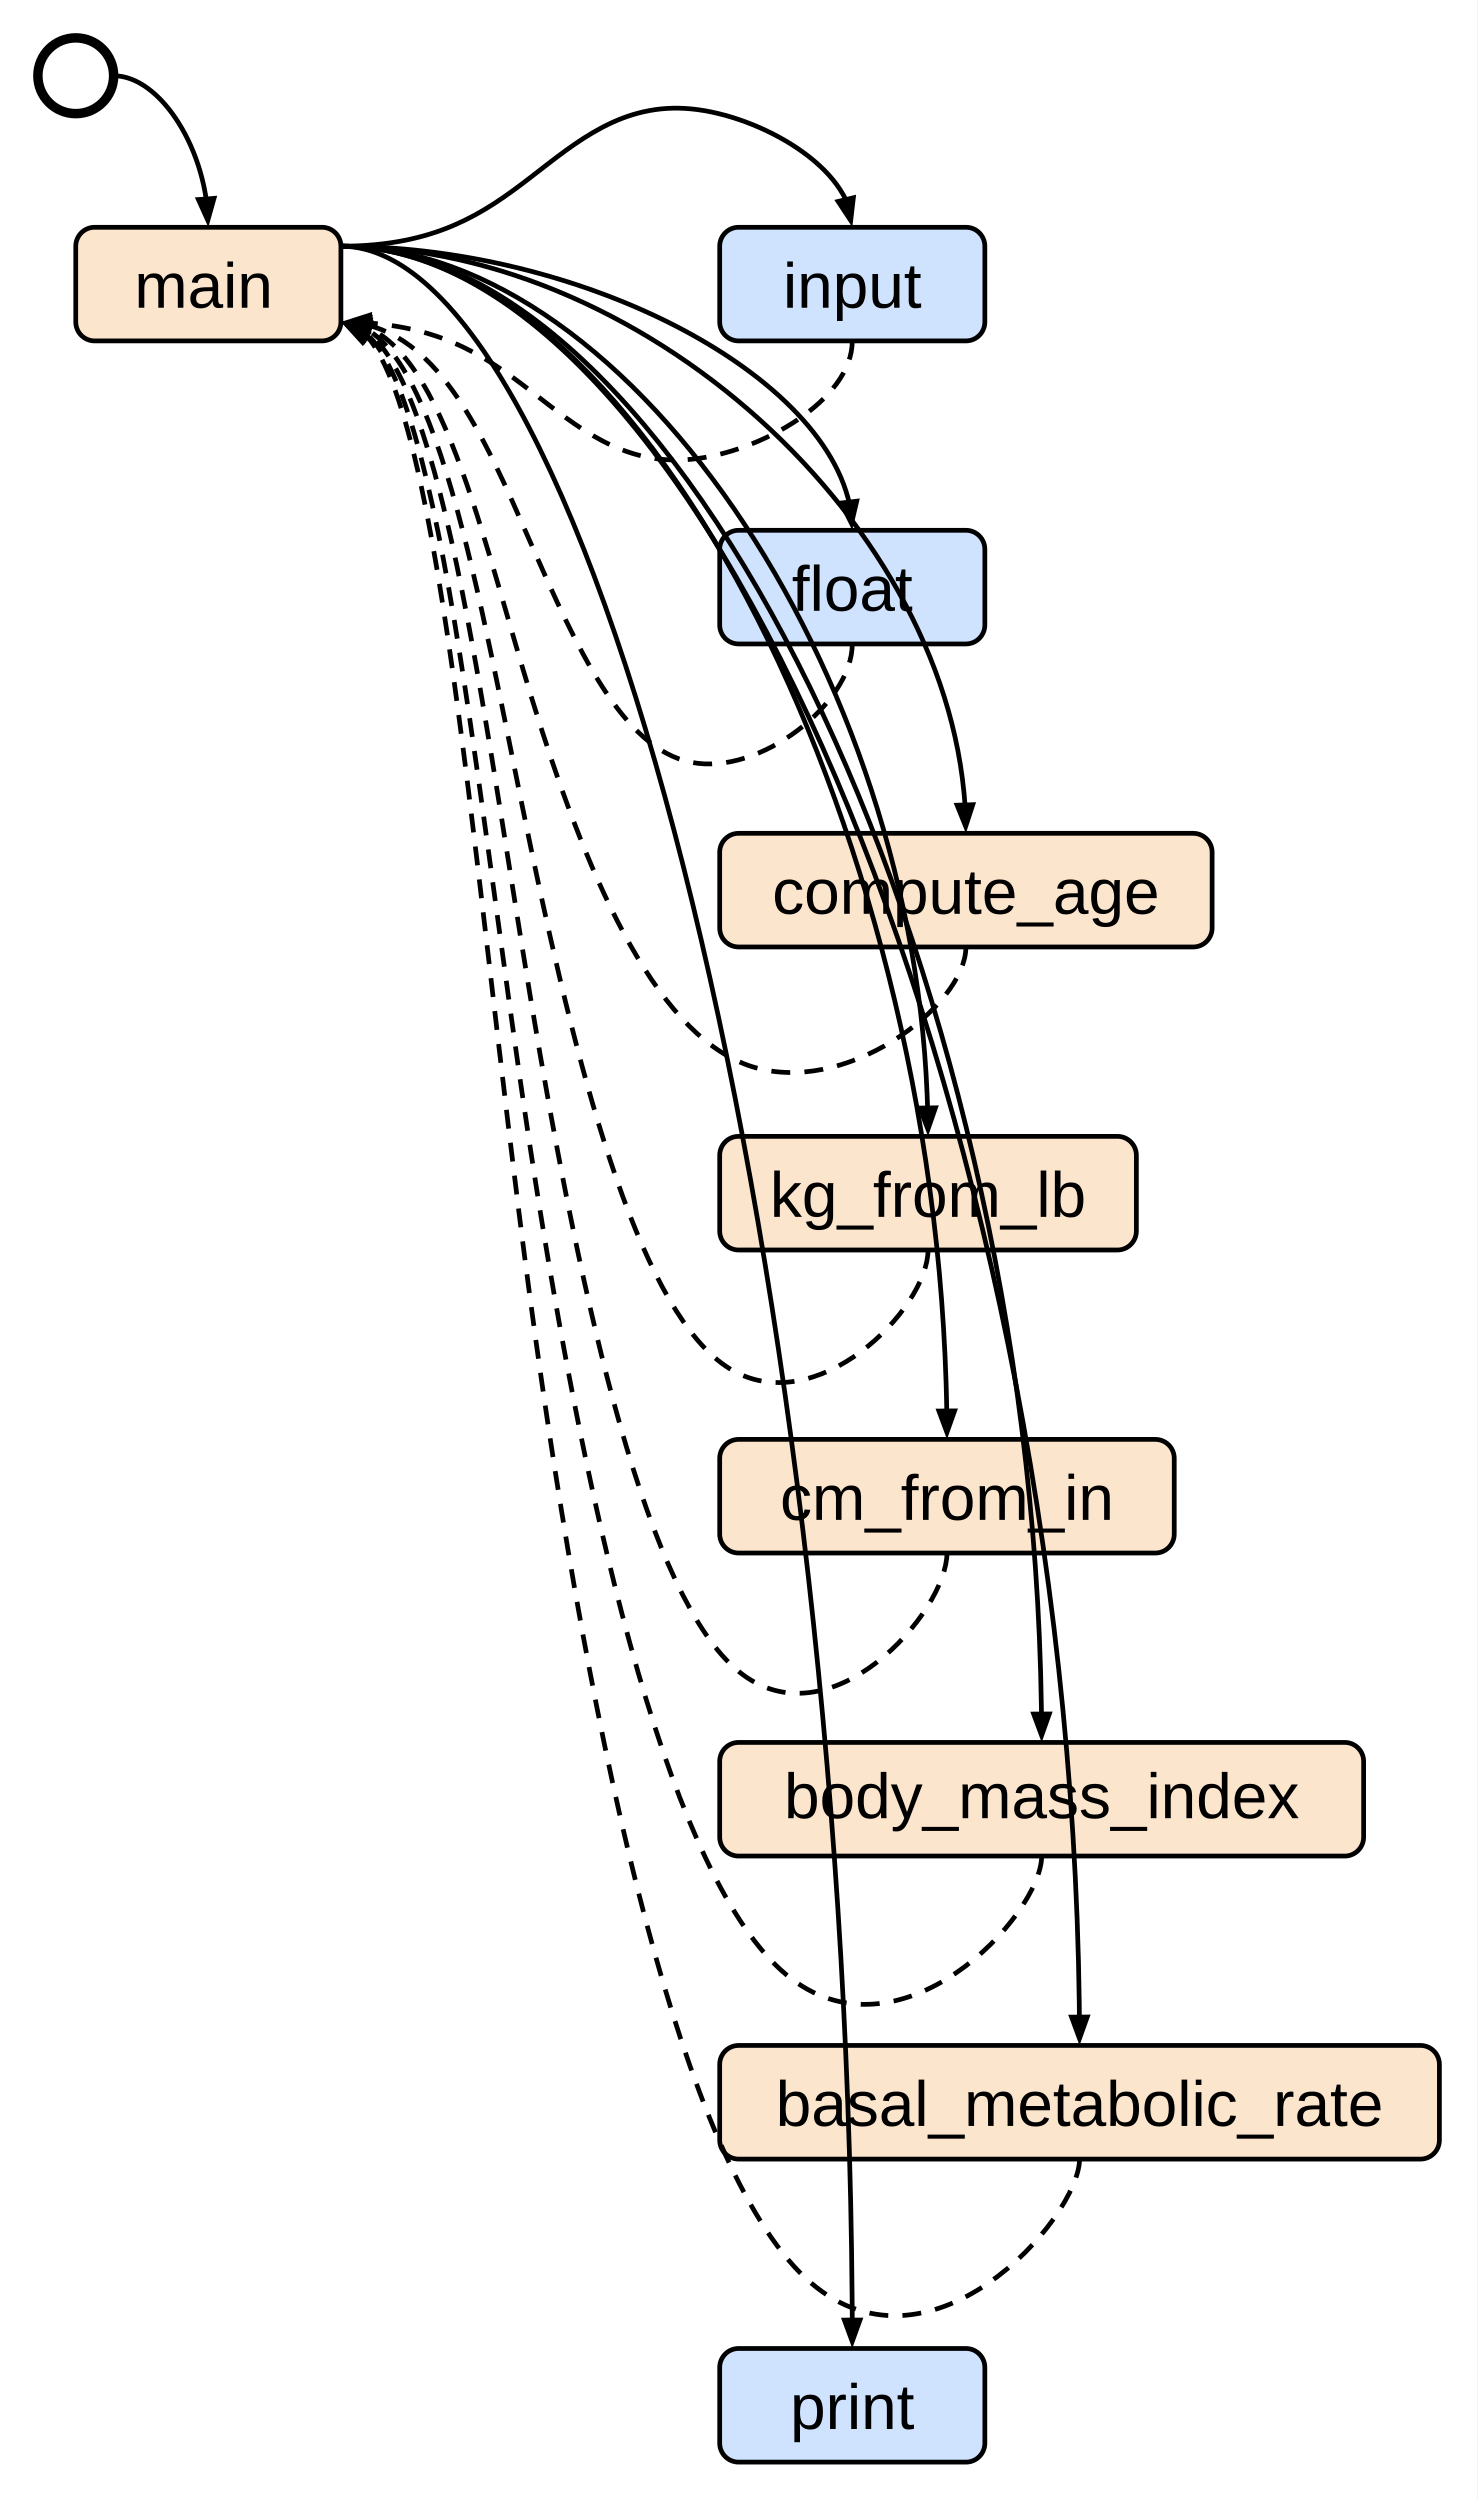
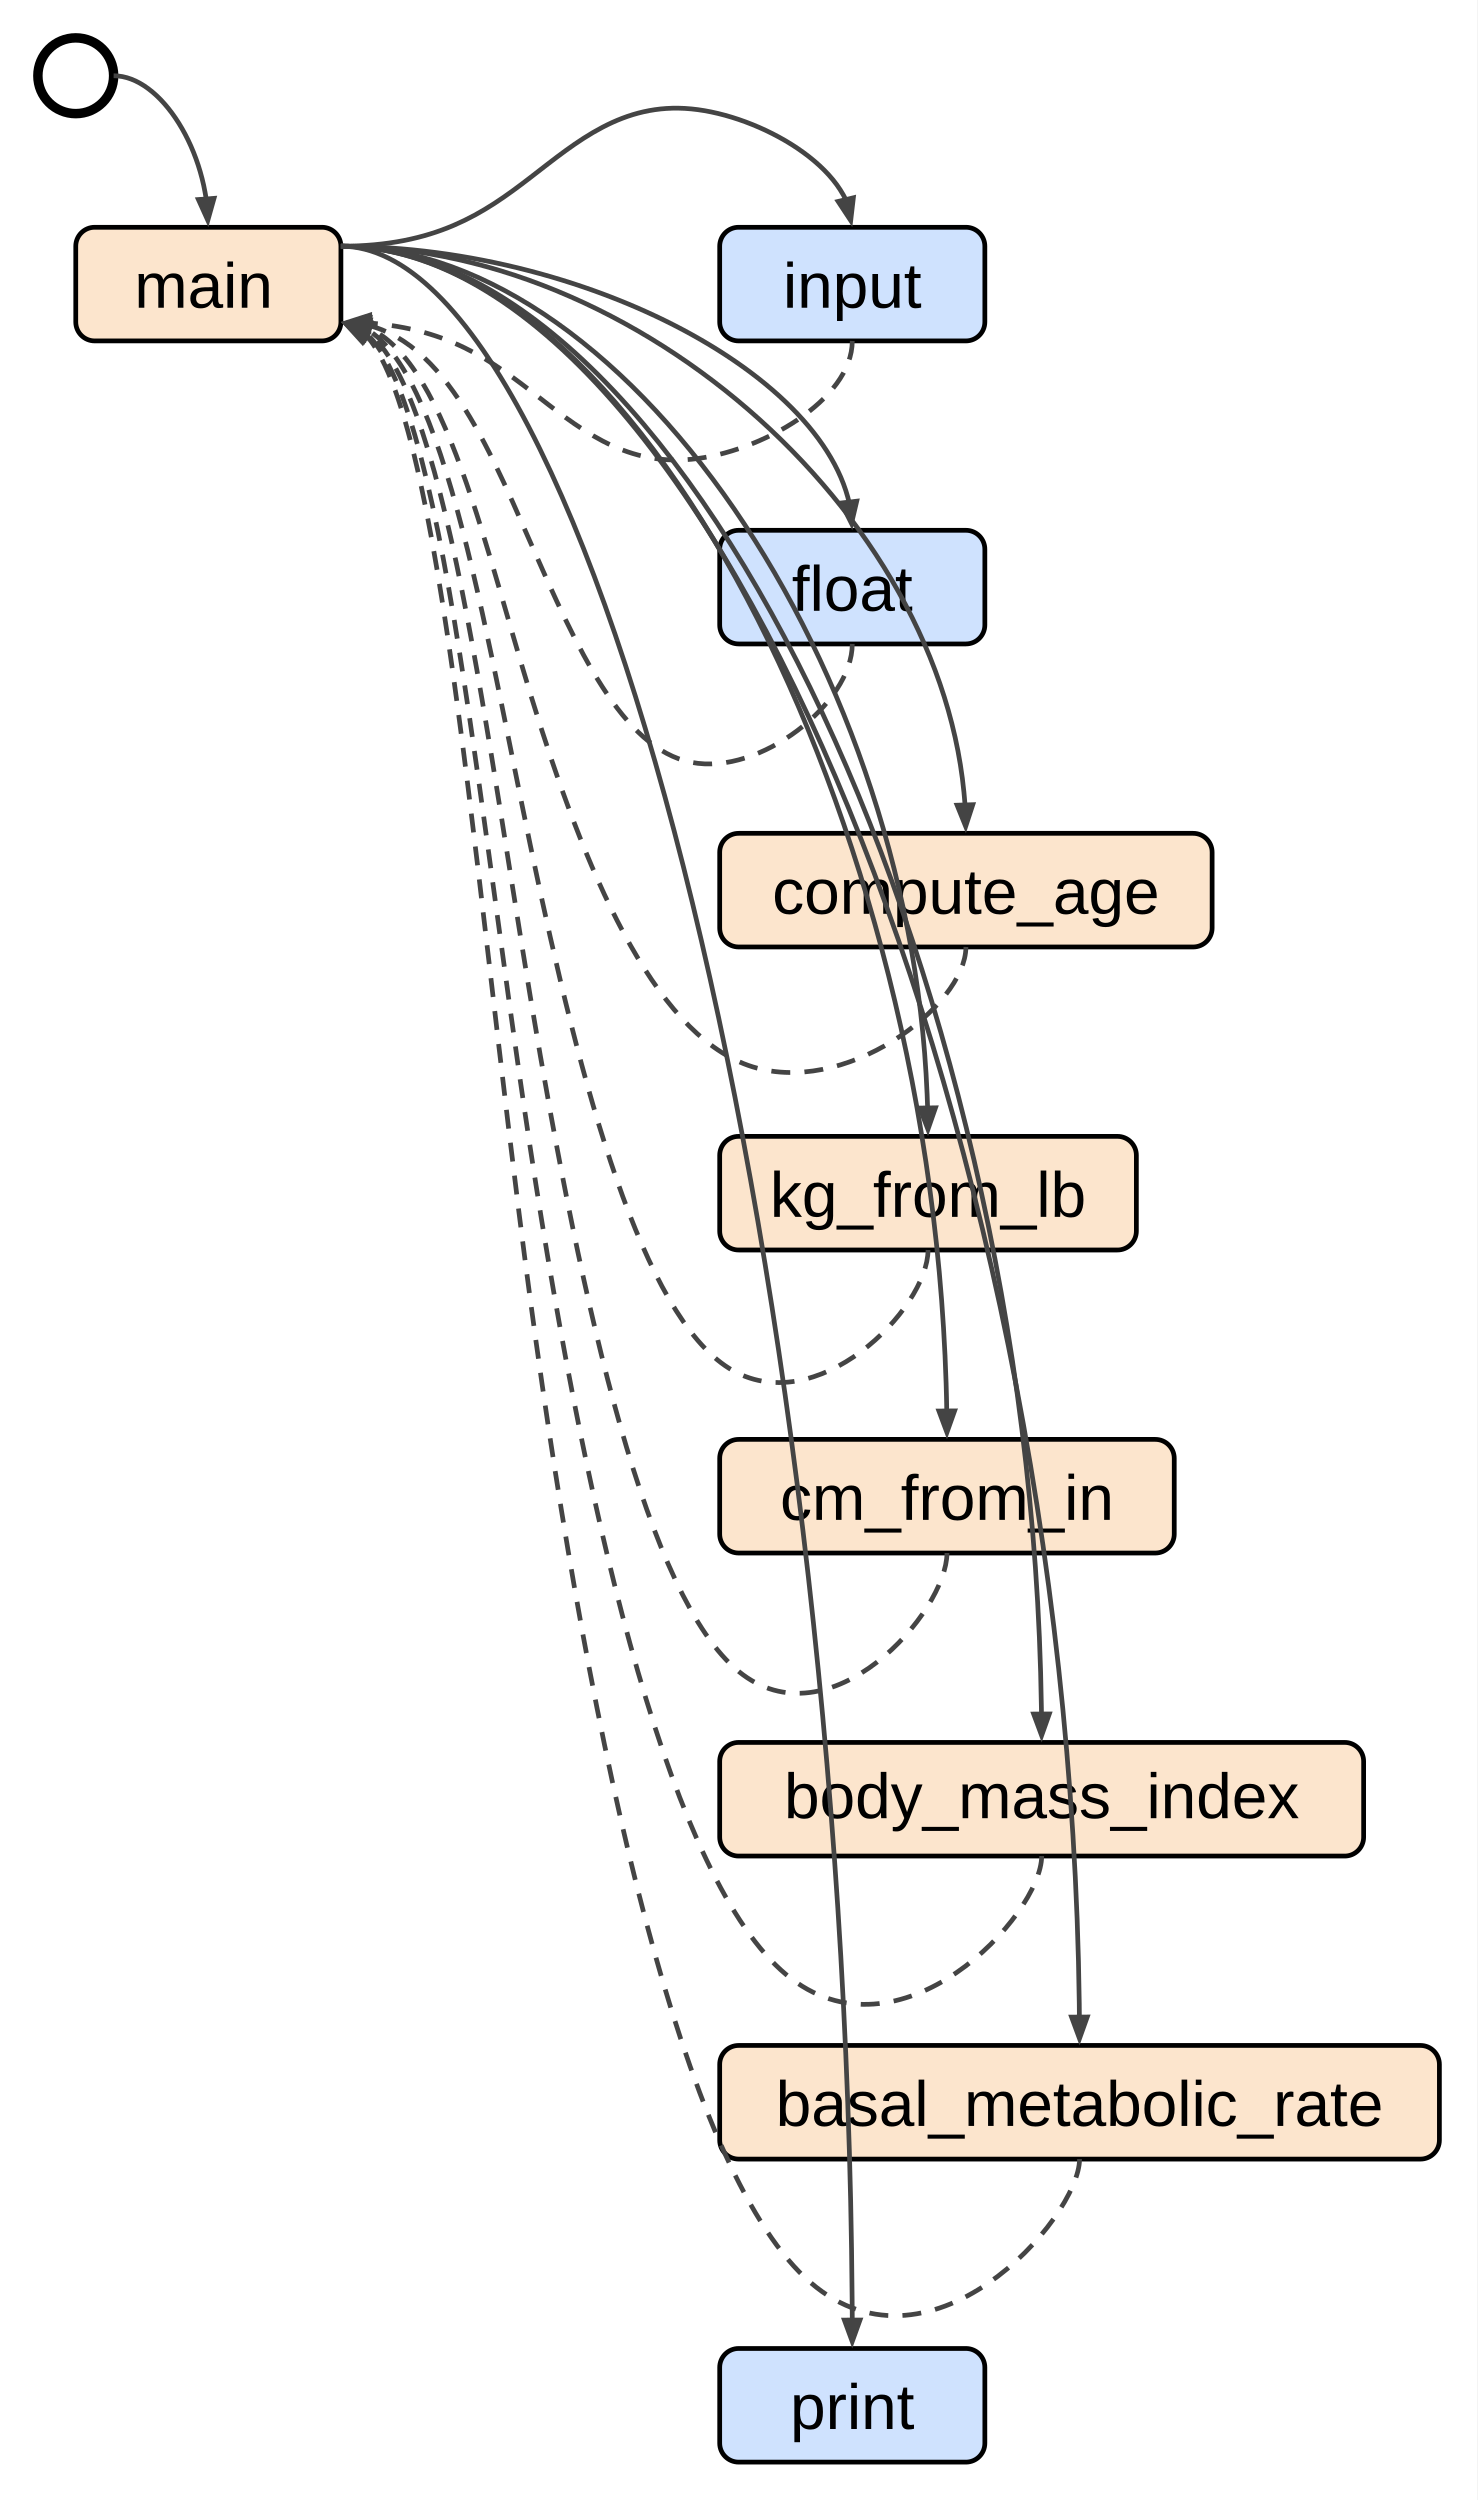
<svg xmlns="http://www.w3.org/2000/svg" viewBox="0 0 312 528">
  <style>
.bk{fill:#fff}
.start{stroke-width:2;stroke:#000;fill:none}

.std&gt;rect,.user&gt;rect{stroke-width:1;stroke:#000;rx:4}
.std&gt;rect{fill:#cfe2fe}
.user&gt;rect{fill:#fce5cd}
text{font:13.5px Arial,sans-serif;text-anchor:middle;fill:#000}
- .tip{font-weight:bold}

- .shaft{stroke-width:1;stroke:#000;fill:none}
+ .call,.return{stroke-width:1;stroke:#444}
+ .shaft{fill:none}
.return&gt;.shaft{stroke-dasharray:4 3}
- .tip{stroke-width:1;stroke:#000;fill:#000}
+ .tip{fill:#444}
</style>
  <rect class="bk" x="0" y="0" width="312" height="528" />
  <circle class="start" cx="16" cy="16" r="8" />
  <g class="user">
    <rect x="16" y="48" width="56" height="24" />
    <text x="43" y="65">main</text>
  </g>
  <g class="call">
    <path class="shaft" d="m24 16c5 0 10 4 13.75 10c1.88 3 3.44 6.5 4.53 10.25c.27.94.52 1.89.73 2.86c.11.48.2.97.29 1.46c.05.24.09.49.13.73l.11.72" />
    <path class="tip" d="m41.9 42.14l1.99 4.4l1.31-4.65z" />
  </g>
  <g class="std">
    <rect x="152" y="48" width="56" height="24" />
    <text x="180" y="65">input</text>
  </g>
  <g class="call">
    <path class="shaft" d="m72 52c20 0 30.13-6.9 40-14.5c9.87-7.6 19.47-15.9 34-14.5c7.27.7 15.77 3.83 22.45 8.34c3.34 2.26 6.23 4.86 8.28 7.68c.51.71.97 1.42 1.38 2.15c.1.18.2.37.29.55c.05.09.09.18.14.28l.08.16" />
    <path class="tip" d="m177.01 42.54l2.66 4.03l.56-4.8z" />
  </g>
  <g class="return">
    <path class="shaft" d="m180 72c0 12.5-19.47 23.6-34 25c-14.53 1.4-24.13-6.9-34-14.5c-4.93-3.8-9.93-7.43-16.2-10.1c-3.13-1.34-6.58-2.44-10.5-3.2c-1.96-.38-4.03-.68-6.24-.89c-.28-.03-.55-.05-.84-.07l-.23-.02" />
    <path class="tip" d="m78.06 66.57l-4.6 1.48l4.47 1.82z" />
  </g>
  <g class="std">
    <rect x="152" y="112" width="56" height="24" />
    <text x="180" y="129">float</text>
  </g>
  <g class="call">
    <path class="shaft" d="m72 52c27 0 54 7.5 74.25 18.75c10.13 5.63 18.56 12.19 24.47 19.22c2.95 3.52 5.27 7.15 6.86 10.84c.4.92.74 1.85 1.05 2.78c.15.46.29.93.42 1.4c.06.23.12.47.18.7c.03.12.06.23.08.35l0 .01" />
    <path class="tip" d="m177.66 106.23l2.17 4.32l1.11-4.7z" />
  </g>
  <g class="return">
    <path class="shaft" d="m180 136c0 12.5-19.47 27.87-34 25c-14.53-2.87-24.13-23.97-34-46.5c-4.93-11.27-9.93-22.89-16.2-31.7c-3.13-4.4-6.58-8.1-10.5-10.7c-1.96-1.3-4.03-2.32-6.24-3.02c-.28-.09-.55-.17-.84-.25l-.27-.07" />
    <path class="tip" d="m78.16 67.12l-4.71 1.07l4.29 2.21z" />
  </g>
  <g class="user">
    <rect x="152" y="176" width="104" height="24" />
    <text x="204" y="193">compute_age</text>
  </g>
  <g class="call">
    <path class="shaft" d="m72 52c33 0 66 15.5 90.75 38.75c12.38 11.63 22.69 25.19 29.91 39.72c3.61 7.27 6.45 14.77 8.38 22.4c.97 3.81 1.71 7.66 2.21 11.52c.12.96.23 1.93.33 2.9c.05.48.09.97.13 1.45c.02.24.04.48.06.73l.04.54" />
    <path class="tip" d="m202.14 170.06l1.81 4.48l1.5-4.59z" />
  </g>
  <g class="return">
    <path class="shaft" d="m204 200c0 12.5-25.87 32.13-46 25c-20.13-7.13-34.53-41.03-46-78.5c-5.73-18.73-10.73-38.36-16.8-53.3c-3.03-7.47-6.33-13.77-10.12-18.2c-1.9-2.22-3.91-3.97-6.08-5.16c-.27-.15-.54-.29-.82-.42l-.31-.14" />
    <path class="tip" d="m78.21 67.66l-4.79.65l4.08 2.58z" />
  </g>
  <g class="user">
    <rect x="152" y="240" width="88" height="24" />
    <text x="196" y="257">kg_from_lb</text>
  </g>
  <g class="call">
    <path class="shaft" d="m72 52c31 0 62 23.5 85.25 58.75c11.63 17.63 21.31 38.19 28.09 60.22c3.39 11.02 6.05 22.4 7.87 33.96c.91 5.78 1.6 11.61 2.07 17.46c.23 2.93.41 5.86.53 8.79c.03.73.06 1.47.08 2.2l.02.61" />
    <path class="tip" d="m194.26 234.02l1.72 4.51l1.59-4.56z" />
  </g>
  <g class="return">
    <path class="shaft" d="m196 264c0 12.5-23.73 36.4-42 25c-18.27-11.4-31.07-58.1-42-110.5c-5.47-26.2-10.47-53.82-16.6-74.9c-3.07-10.54-6.42-19.44-10.25-25.7c-1.92-3.13-3.95-5.61-6.14-7.3c-.27-.21-.55-.41-.83-.6c-.14-.09-.28-.18-.42-.27l-.02-.01" />
    <path class="tip" d="m78.22 68.14l-4.82.28l3.87 2.88z" />
  </g>
  <g class="user">
    <rect x="152" y="304" width="96" height="24" />
    <text x="200" y="321">cm_from_in</text>
  </g>
  <g class="call">
    <path class="shaft" d="m72 52c32 0 64 31.5 88 78.75c12 23.63 22 51.19 29 80.72c3.5 14.77 6.25 30.02 8.13 45.53c.94 7.75 1.66 15.57 2.14 23.41c.24 3.92.43 7.85.55 11.79c.03.98.06 1.97.08 2.95c.01.49.02.98.03 1.48l.02 1.38" />
    <path class="tip" d="m198.3 298.01l1.69 4.52l1.62-4.55z" />
  </g>
  <g class="return">
    <path class="shaft" d="m200 328c0 12.5-24.8 40.67-44 25c-19.2-15.67-32.8-75.17-44-142.5c-5.6-33.67-10.6-69.29-16.7-96.5c-3.05-13.6-6.38-25.1-10.19-33.2c-1.91-4.05-3.93-7.25-6.11-9.44c-.27-.27-.55-.53-.82-.77c-.14-.12-.28-.24-.42-.35l-.15-.12" />
    <path class="tip" d="m78.2 68.58l-4.83-.06l3.66 3.15z" />
  </g>
  <g class="user">
    <rect x="152" y="368" width="136" height="24" />
    <text x="220" y="384">body_mass_index</text>
  </g>
  <g class="call">
    <path class="shaft" d="m72 52c37 0 74 39.5 101.75 98.75c13.88 29.63 25.44 64.19 33.53 101.22c4.05 18.52 7.23 37.65 9.39 57.09c1.08 9.72 1.92 19.52 2.48 29.35c.28 4.92.49 9.85.63 14.78c.07 2.47.12 4.93.16 7.4l.02 1.41" />
    <path class="tip" d="m218.31 362.01l1.68 4.53l1.62-4.55z" />
  </g>
  <g class="return">
    <path class="shaft" d="m220 392c0 12.5-30.13 44.93-54 25c-23.87-19.93-41.47-92.23-54-174.5c-6.27-41.13-11.27-84.76-17.2-118.1c-2.97-16.67-6.17-30.77-9.87-40.7c-1.85-4.97-3.84-8.89-5.98-11.57c-.27-.34-.54-.65-.81-.95c-.14-.15-.27-.29-.41-.43c-.07-.07-.14-.14-.21-.2l-.06-.05" />
    <path class="tip" d="m78.14 68.99l-4.81-.38l3.44 3.39z" />
  </g>
  <g class="user">
    <rect x="152" y="432" width="152" height="24" />
    <text x="228" y="449">basal_metabolic_rate</text>
  </g>
  <g class="call">
    <path class="shaft" d="m72 52c39 0 78 47.5 107.25 118.75c14.63 35.63 26.81 77.19 35.34 121.72c4.27 22.27 7.62 45.27 9.9 68.65c1.14 11.69 2.02 23.47 2.61 35.3c.3 5.91.52 11.84.67 17.77c.07 2.97.13 5.93.17 8.9c.01.74.02 1.48.02 2.23l.01.68" />
    <path class="tip" d="m226.32 426.01l1.67 4.53l1.63-4.55z" />
  </g>
  <g class="return">
    <path class="shaft" d="m228 456c0 12.5-32.27 49.2-58 25c-25.73-24.2-44.93-109.3-58-206.5c-6.53-48.6-11.53-100.22-17.4-139.7c-2.93-19.74-6.08-36.44-9.75-48.2c-1.83-5.88-3.8-10.53-5.92-13.71c-.27-.4-.53-.77-.81-1.12c-.14-.18-.27-.35-.41-.51c-.07-.08-.14-.16-.21-.24l-.19-.22" />
    <path class="tip" d="m78.08 69.33l-4.78-.65l3.25 3.58z" />
  </g>
  <g class="std">
    <rect x="152" y="496" width="56" height="24" />
    <text x="180" y="513">print</text>
  </g>
  <g class="call">
    <path class="shaft" d="m72 52c27 0 54 55.5 74.25 138.75c10.13 41.63 18.56 90.19 24.47 142.22c2.95 26.02 5.27 52.9 6.86 80.21c.79 13.66 1.4 27.42 1.81 41.25c.2 6.91.36 13.83.46 20.77c.05 3.47.09 6.93.12 10.4c.01.87.01 1.73.02 2.6l.01 1.8" />
    <path class="tip" d="m178.33 490l1.66 4.53l1.64-4.54z" />
  </g>
</svg>
